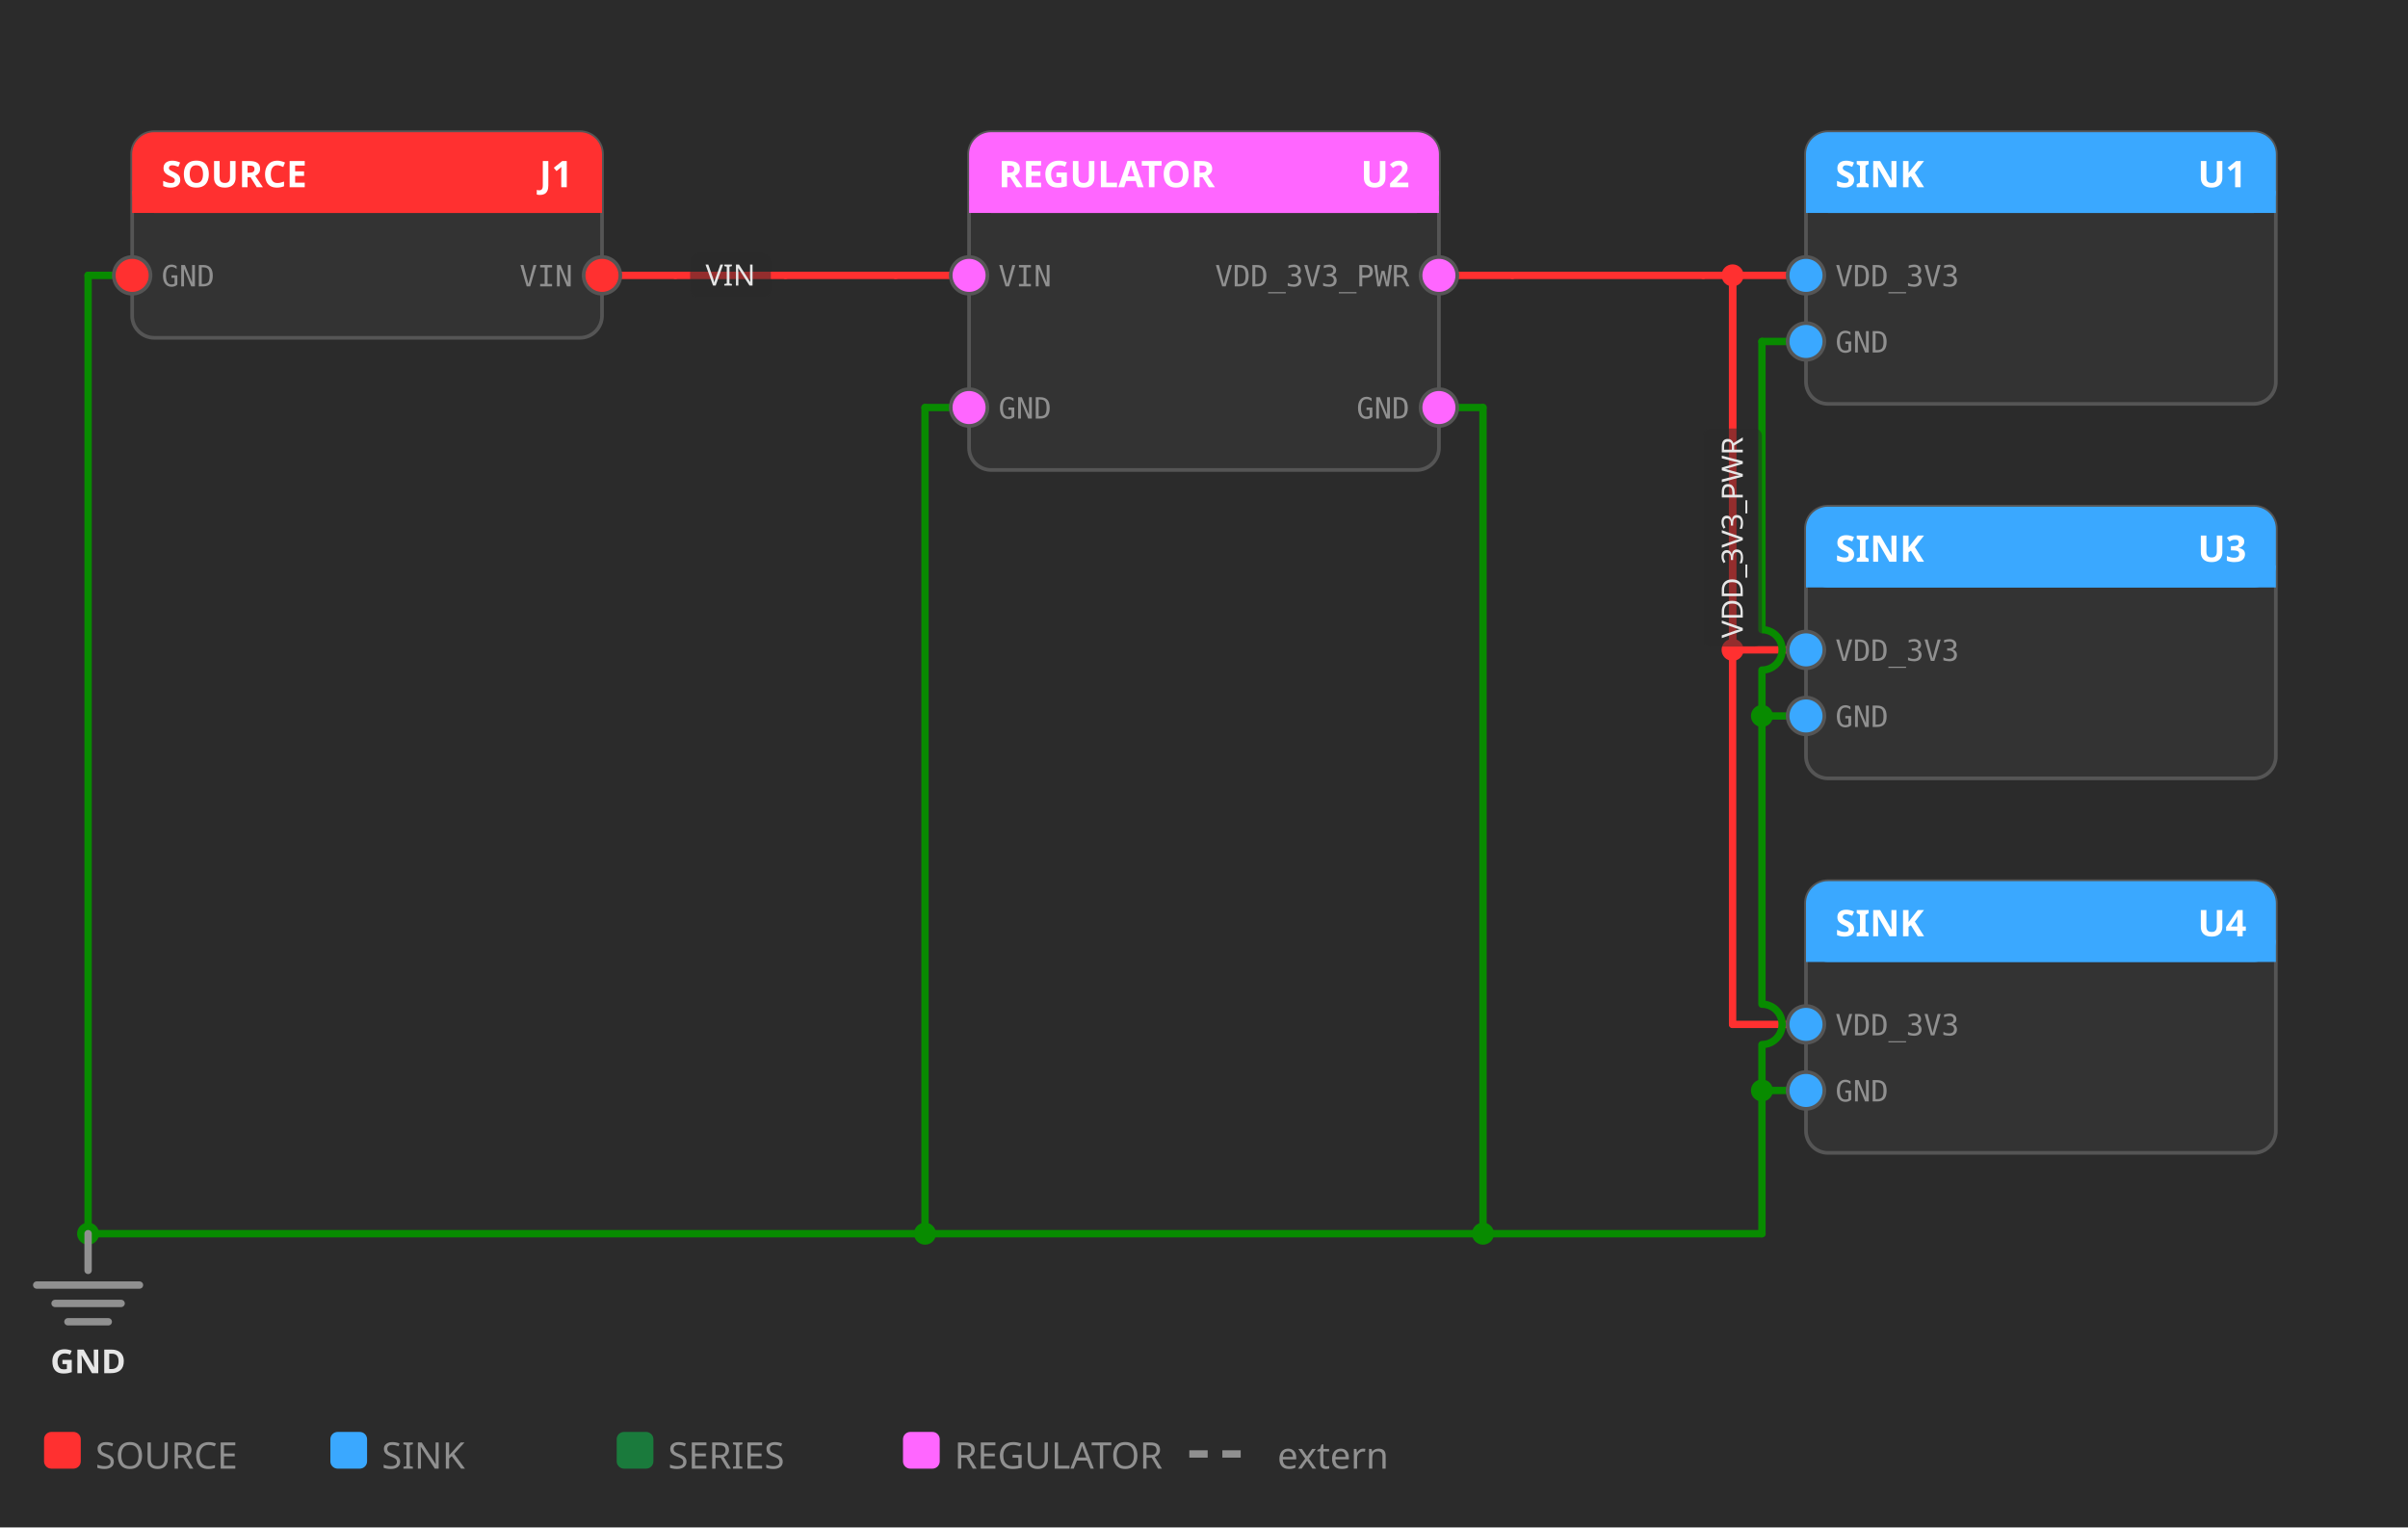
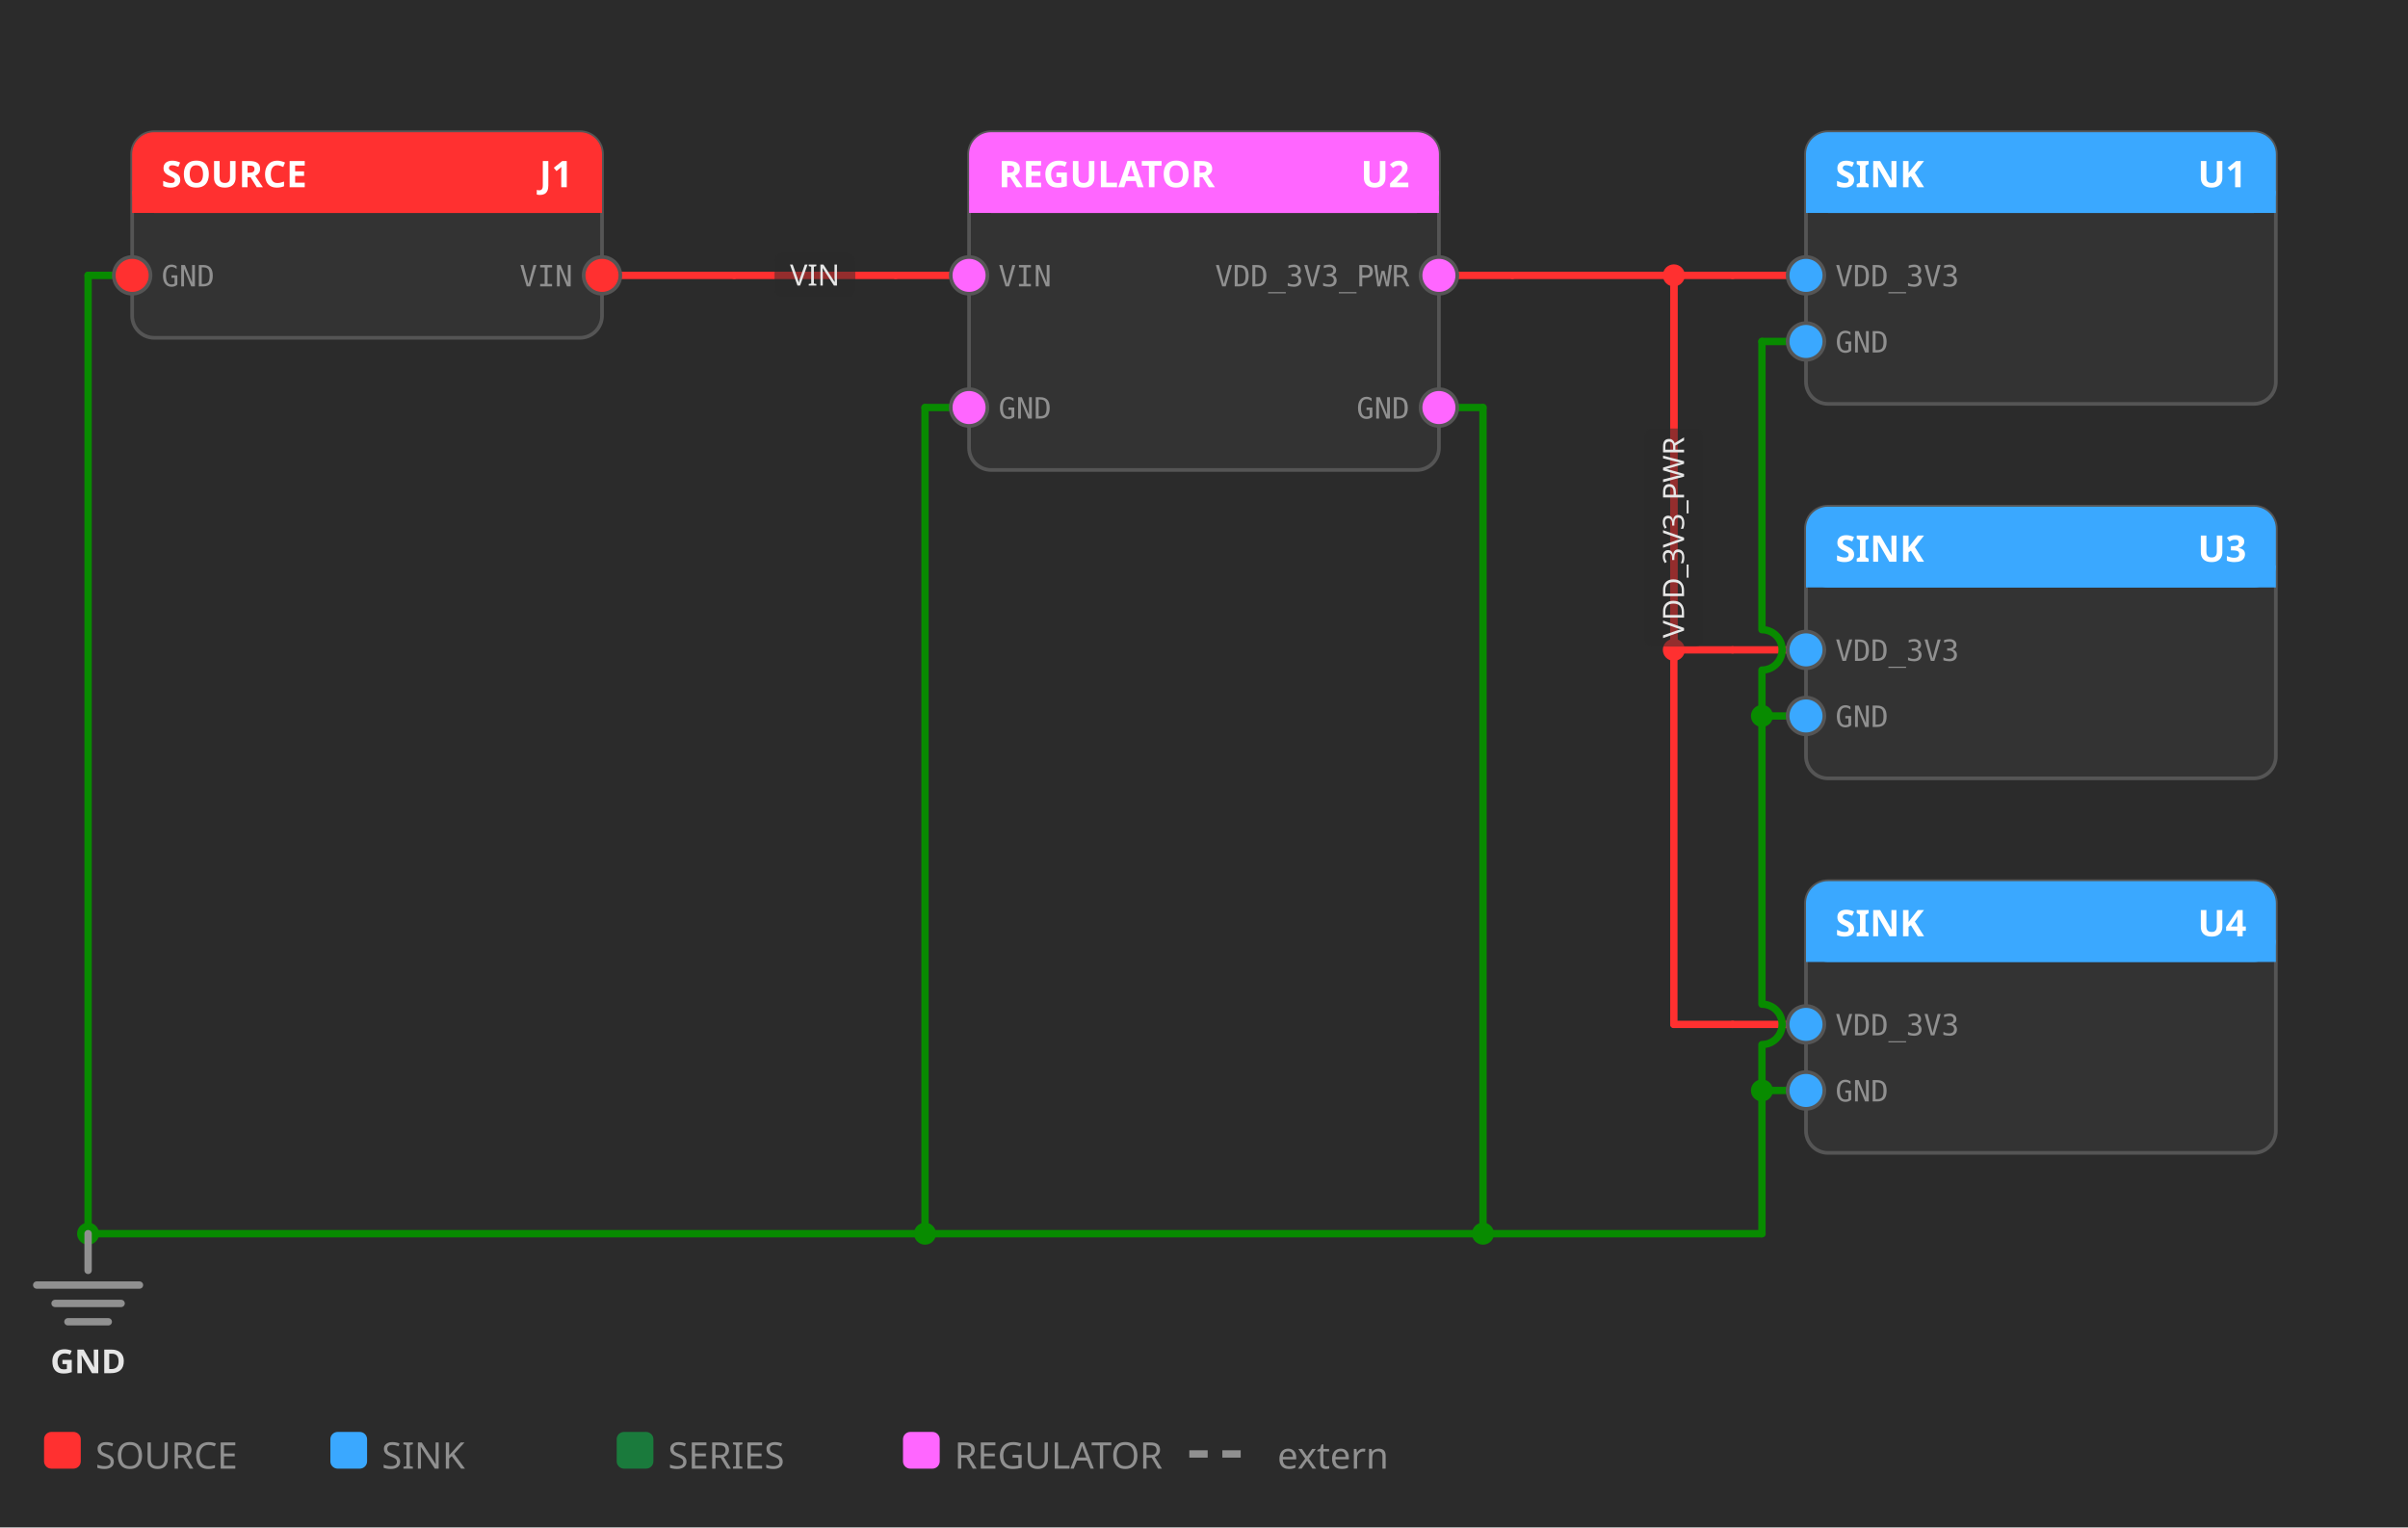
<svg xmlns="http://www.w3.org/2000/svg" width="656" height="416" viewBox="0 0 656 416">
  <rect width="100%" height="100%" fill="#2b2b2b" />
-   <line x1="164" y1="75" x2="184" y2="75" stroke="#ff3030" stroke-width="2" stroke-linecap="round" />
-   <line x1="184" y1="75" x2="214" y2="75" stroke="#ff3030" stroke-width="2" stroke-linecap="round" />
-   <line x1="214" y1="75" x2="244" y2="75" stroke="#ff3030" stroke-width="2" stroke-linecap="round" />
+   <line x1="164" y1="75" x2="200" y2="75" stroke="#ff3030" stroke-width="2" stroke-linecap="round" />
+   <line x1="200" y1="75" x2="244" y2="75" stroke="#ff3030" stroke-width="2" stroke-linecap="round" />
  <line x1="244" y1="75" x2="264" y2="75" stroke="#ff3030" stroke-width="2" stroke-linecap="round" />
  <line x1="392" y1="75" x2="412" y2="75" stroke="#ff3030" stroke-width="2" stroke-linecap="round" />
-   <line x1="412" y1="75" x2="464" y2="75" stroke="#ff3030" stroke-width="2" stroke-linecap="round" />
-   <line x1="464" y1="75" x2="472" y2="75" stroke="#ff3030" stroke-width="2" stroke-linecap="round" />
+   <line x1="412" y1="75" x2="472" y2="75" stroke="#ff3030" stroke-width="2" stroke-linecap="round" />
  <line x1="472" y1="75" x2="492" y2="75" stroke="#ff3030" stroke-width="2" stroke-linecap="round" />
  <line x1="472" y1="177" x2="492" y2="177" stroke="#ff3030" stroke-width="2" stroke-linecap="round" />
+   <line x1="456" y1="177" x2="472" y2="177" stroke="#ff3030" stroke-width="2" stroke-linecap="round" />
  <line x1="472" y1="279" x2="492" y2="279" stroke="#ff3030" stroke-width="2" stroke-linecap="round" />
+   <line x1="456" y1="279" x2="472" y2="279" stroke="#ff3030" stroke-width="2" stroke-linecap="round" />
  <line x1="24" y1="336" x2="480" y2="336" stroke="#088b00" stroke-width="2" stroke-linecap="round" />
  <line x1="24" y1="75" x2="36" y2="75" stroke="#088b00" stroke-width="2" stroke-linecap="round" />
  <line x1="252" y1="111" x2="264" y2="111" stroke="#088b00" stroke-width="2" stroke-linecap="round" />
  <line x1="392" y1="111" x2="404" y2="111" stroke="#088b00" stroke-width="2" stroke-linecap="round" />
  <line x1="480" y1="93" x2="492" y2="93" stroke="#088b00" stroke-width="2" stroke-linecap="round" />
  <line x1="480" y1="195" x2="492" y2="195" stroke="#088b00" stroke-width="2" stroke-linecap="round" />
  <line x1="480" y1="297" x2="492" y2="297" stroke="#088b00" stroke-width="2" stroke-linecap="round" />
-   <path d="M 472,75 V 177" fill="none" stroke="#ff3030" stroke-width="2" stroke-linecap="round" stroke-linejoin="round" />
-   <path d="M 472,75 V 279" fill="none" stroke="#ff3030" stroke-width="2" stroke-linecap="round" stroke-linejoin="round" />
+   <path d="M 456,75 V 177" fill="none" stroke="#ff3030" stroke-width="2" stroke-linecap="round" stroke-linejoin="round" />
+   <path d="M 456,75 V 279" fill="none" stroke="#ff3030" stroke-width="2" stroke-linecap="round" stroke-linejoin="round" />
  <path d="M 24,75 V 336" fill="none" stroke="#088b00" stroke-width="2" stroke-linecap="round" stroke-linejoin="round" />
  <path d="M 252,111 V 336" fill="none" stroke="#088b00" stroke-width="2" stroke-linecap="round" stroke-linejoin="round" />
  <path d="M 404,111 V 336" fill="none" stroke="#088b00" stroke-width="2" stroke-linecap="round" stroke-linejoin="round" />
  <path d="M 480,93 V 171.5 A 5.5,5.5 0 0 1 480,182.5 V 273.5 A 5.5,5.5 0 0 1 480,284.5 V 336" fill="none" stroke="#088b00" stroke-width="2" stroke-linecap="round" stroke-linejoin="round" />
  <circle cx="24" cy="336" r="3" fill="#088b00" />
  <circle cx="252" cy="336" r="3" fill="#088b00" />
  <circle cx="404" cy="336" r="3" fill="#088b00" />
-   <circle cx="472" cy="75" r="3" fill="#ff3030" />
-   <circle cx="472" cy="177" r="3" fill="#ff3030" />
+   <circle cx="456" cy="75" r="3" fill="#ff3030" />
+   <circle cx="456" cy="177" r="3" fill="#ff3030" />
  <circle cx="480" cy="195" r="3" fill="#088b00" />
  <circle cx="480" cy="297" r="3" fill="#088b00" />
  <line x1="24" y1="336" x2="24" y2="346" stroke="#909090" stroke-width="2" stroke-linecap="round" />
  <line x1="10" y1="350" x2="38" y2="350" stroke="#909090" stroke-width="2" stroke-linecap="round" />
  <line x1="15" y1="355" x2="33" y2="355" stroke="#909090" stroke-width="2" stroke-linecap="round" />
  <line x1="18.5" y1="360" x2="29.5" y2="360" stroke="#909090" stroke-width="2" stroke-linecap="round" />
  <text x="24" y="374" text-anchor="middle" fill="#e6e6e6" font-family="Segoe UI,sans-serif" font-size="9" font-weight="600">GND</text>
  <rect class="topo-hit" data-label="J1" x="36" y="36" width="128" height="56" rx="6" fill="#333333" stroke="#555555" stroke-width="1" />
  <rect x="36" y="36" width="128" height="22" rx="6" fill="#ff3030" />
  <rect x="36" y="52" width="128" height="6" fill="#ff3030" />
  <text x="44" y="51" fill="#ffffff" font-family="Segoe UI,sans-serif" font-size="10" font-weight="600">SOURCE</text>
  <text x="156" y="51" fill="#ffffff" text-anchor="end" font-family="Segoe UI,sans-serif" font-size="10" font-weight="600">J1</text>
  <circle cx="164" cy="75" r="5" fill="#ff3030" stroke="#555555" stroke-width="1" />
  <text x="156" y="78" text-anchor="end" fill="#909090" font-family="Consolas,monospace" font-size="8">VIN</text>
  <circle cx="36" cy="75" r="5" fill="#ff3030" stroke="#555555" stroke-width="1" />
  <text x="44" y="78" text-anchor="start" fill="#909090" font-family="Consolas,monospace" font-size="8">GND</text>
  <rect class="topo-hit" data-label="U2" x="264" y="36" width="128" height="92" rx="6" fill="#333333" stroke="#555555" stroke-width="1" />
  <rect x="264" y="36" width="128" height="22" rx="6" fill="#ff66ff" />
  <rect x="264" y="52" width="128" height="6" fill="#ff66ff" />
  <text x="272" y="51" fill="#ffffff" font-family="Segoe UI,sans-serif" font-size="10" font-weight="600">REGULATOR</text>
  <text x="384" y="51" fill="#ffffff" text-anchor="end" font-family="Segoe UI,sans-serif" font-size="10" font-weight="600">U2</text>
  <circle cx="264" cy="75" r="5" fill="#ff66ff" stroke="#555555" stroke-width="1" />
  <text x="272" y="78" text-anchor="start" fill="#909090" font-family="Consolas,monospace" font-size="8">VIN</text>
  <circle cx="392" cy="75" r="5" fill="#ff66ff" stroke="#555555" stroke-width="1" />
  <text x="384" y="78" text-anchor="end" fill="#909090" font-family="Consolas,monospace" font-size="8">VDD_3V3_PWR</text>
  <circle cx="264" cy="111" r="5" fill="#ff66ff" stroke="#555555" stroke-width="1" />
  <text x="272" y="114" text-anchor="start" fill="#909090" font-family="Consolas,monospace" font-size="8">GND</text>
  <circle cx="392" cy="111" r="5" fill="#ff66ff" stroke="#555555" stroke-width="1" />
  <text x="384" y="114" text-anchor="end" fill="#909090" font-family="Consolas,monospace" font-size="8">GND</text>
  <rect class="topo-hit" data-label="U1" x="492" y="36" width="128" height="74" rx="6" fill="#333333" stroke="#555555" stroke-width="1" />
  <rect x="492" y="36" width="128" height="22" rx="6" fill="#3aa8ff" />
  <rect x="492" y="52" width="128" height="6" fill="#3aa8ff" />
  <text x="500" y="51" fill="#ffffff" font-family="Segoe UI,sans-serif" font-size="10" font-weight="600">SINK</text>
  <text x="612" y="51" fill="#ffffff" text-anchor="end" font-family="Segoe UI,sans-serif" font-size="10" font-weight="600">U1</text>
  <circle cx="492" cy="75" r="5" fill="#3aa8ff" stroke="#555555" stroke-width="1" />
  <text x="500" y="78" text-anchor="start" fill="#909090" font-family="Consolas,monospace" font-size="8">VDD_3V3</text>
  <circle cx="492" cy="93" r="5" fill="#3aa8ff" stroke="#555555" stroke-width="1" />
  <text x="500" y="96" text-anchor="start" fill="#909090" font-family="Consolas,monospace" font-size="8">GND</text>
  <rect class="topo-hit" data-label="U3" x="492" y="138" width="128" height="74" rx="6" fill="#333333" stroke="#555555" stroke-width="1" />
  <rect x="492" y="138" width="128" height="22" rx="6" fill="#3aa8ff" />
  <rect x="492" y="154" width="128" height="6" fill="#3aa8ff" />
  <text x="500" y="153" fill="#ffffff" font-family="Segoe UI,sans-serif" font-size="10" font-weight="600">SINK</text>
  <text x="612" y="153" fill="#ffffff" text-anchor="end" font-family="Segoe UI,sans-serif" font-size="10" font-weight="600">U3</text>
  <circle cx="492" cy="177" r="5" fill="#3aa8ff" stroke="#555555" stroke-width="1" />
  <text x="500" y="180" text-anchor="start" fill="#909090" font-family="Consolas,monospace" font-size="8">VDD_3V3</text>
  <circle cx="492" cy="195" r="5" fill="#3aa8ff" stroke="#555555" stroke-width="1" />
  <text x="500" y="198" text-anchor="start" fill="#909090" font-family="Consolas,monospace" font-size="8">GND</text>
  <rect class="topo-hit" data-label="U4" x="492" y="240" width="128" height="74" rx="6" fill="#333333" stroke="#555555" stroke-width="1" />
  <rect x="492" y="240" width="128" height="22" rx="6" fill="#3aa8ff" />
  <rect x="492" y="256" width="128" height="6" fill="#3aa8ff" />
  <text x="500" y="255" fill="#ffffff" font-family="Segoe UI,sans-serif" font-size="10" font-weight="600">SINK</text>
  <text x="612" y="255" fill="#ffffff" text-anchor="end" font-family="Segoe UI,sans-serif" font-size="10" font-weight="600">U4</text>
  <circle cx="492" cy="279" r="5" fill="#3aa8ff" stroke="#555555" stroke-width="1" />
  <text x="500" y="282" text-anchor="start" fill="#909090" font-family="Consolas,monospace" font-size="8">VDD_3V3</text>
  <circle cx="492" cy="297" r="5" fill="#3aa8ff" stroke="#555555" stroke-width="1" />
  <text x="500" y="300" text-anchor="start" fill="#909090" font-family="Consolas,monospace" font-size="8">GND</text>
-   <rect x="188" y="69" width="22" height="12" fill="#2b2b2b" fill-opacity="0.5" stroke="none" rx="2" />
-   <text x="199" y="75" text-anchor="middle" dominant-baseline="middle" fill="#e6e6e6" font-family="Segoe UI,sans-serif" font-size="8">VIN</text>
-   <g transform="translate(472,146.4)">
+   <rect x="211" y="69" width="22" height="12" fill="#2b2b2b" fill-opacity="0.5" stroke="none" rx="2" />
+   <text x="222" y="75" text-anchor="middle" dominant-baseline="middle" fill="#e6e6e6" font-family="Segoe UI,sans-serif" font-size="8">VIN</text>
+   <g transform="translate(456,146.4)">
    <rect x="-8" y="-29.7" width="16" height="59.4" fill="#2b2b2b" fill-opacity="0.5" stroke="none" rx="2" />
    <text transform="rotate(-90)" text-anchor="middle" dominant-baseline="middle" fill="#e6e6e6" font-family="Segoe UI,sans-serif" font-size="8">VDD_3V3_PWR</text>
  </g>
  <rect x="12" y="390" width="10" height="10" rx="2" fill="#ff3030" />
  <text x="26" y="400" fill="#909090" font-family="Segoe UI,sans-serif" font-size="10">SOURCE</text>
  <rect x="90" y="390" width="10" height="10" rx="2" fill="#3aa8ff" />
  <text x="104" y="400" fill="#909090" font-family="Segoe UI,sans-serif" font-size="10">SINK</text>
  <rect x="168" y="390" width="10" height="10" rx="2" fill="#1a7a3c" />
  <text x="182" y="400" fill="#909090" font-family="Segoe UI,sans-serif" font-size="10">SERIES</text>
  <rect x="246" y="390" width="10" height="10" rx="2" fill="#ff66ff" />
  <text x="260" y="400" fill="#909090" font-family="Segoe UI,sans-serif" font-size="10">REGULATOR</text>
  <line x1="324" y1="396" x2="342" y2="396" stroke="#909090" stroke-width="2" stroke-dasharray="5 4" />
  <text x="348" y="400" fill="#909090" font-family="Segoe UI,sans-serif" font-size="10">extern</text>
</svg>
